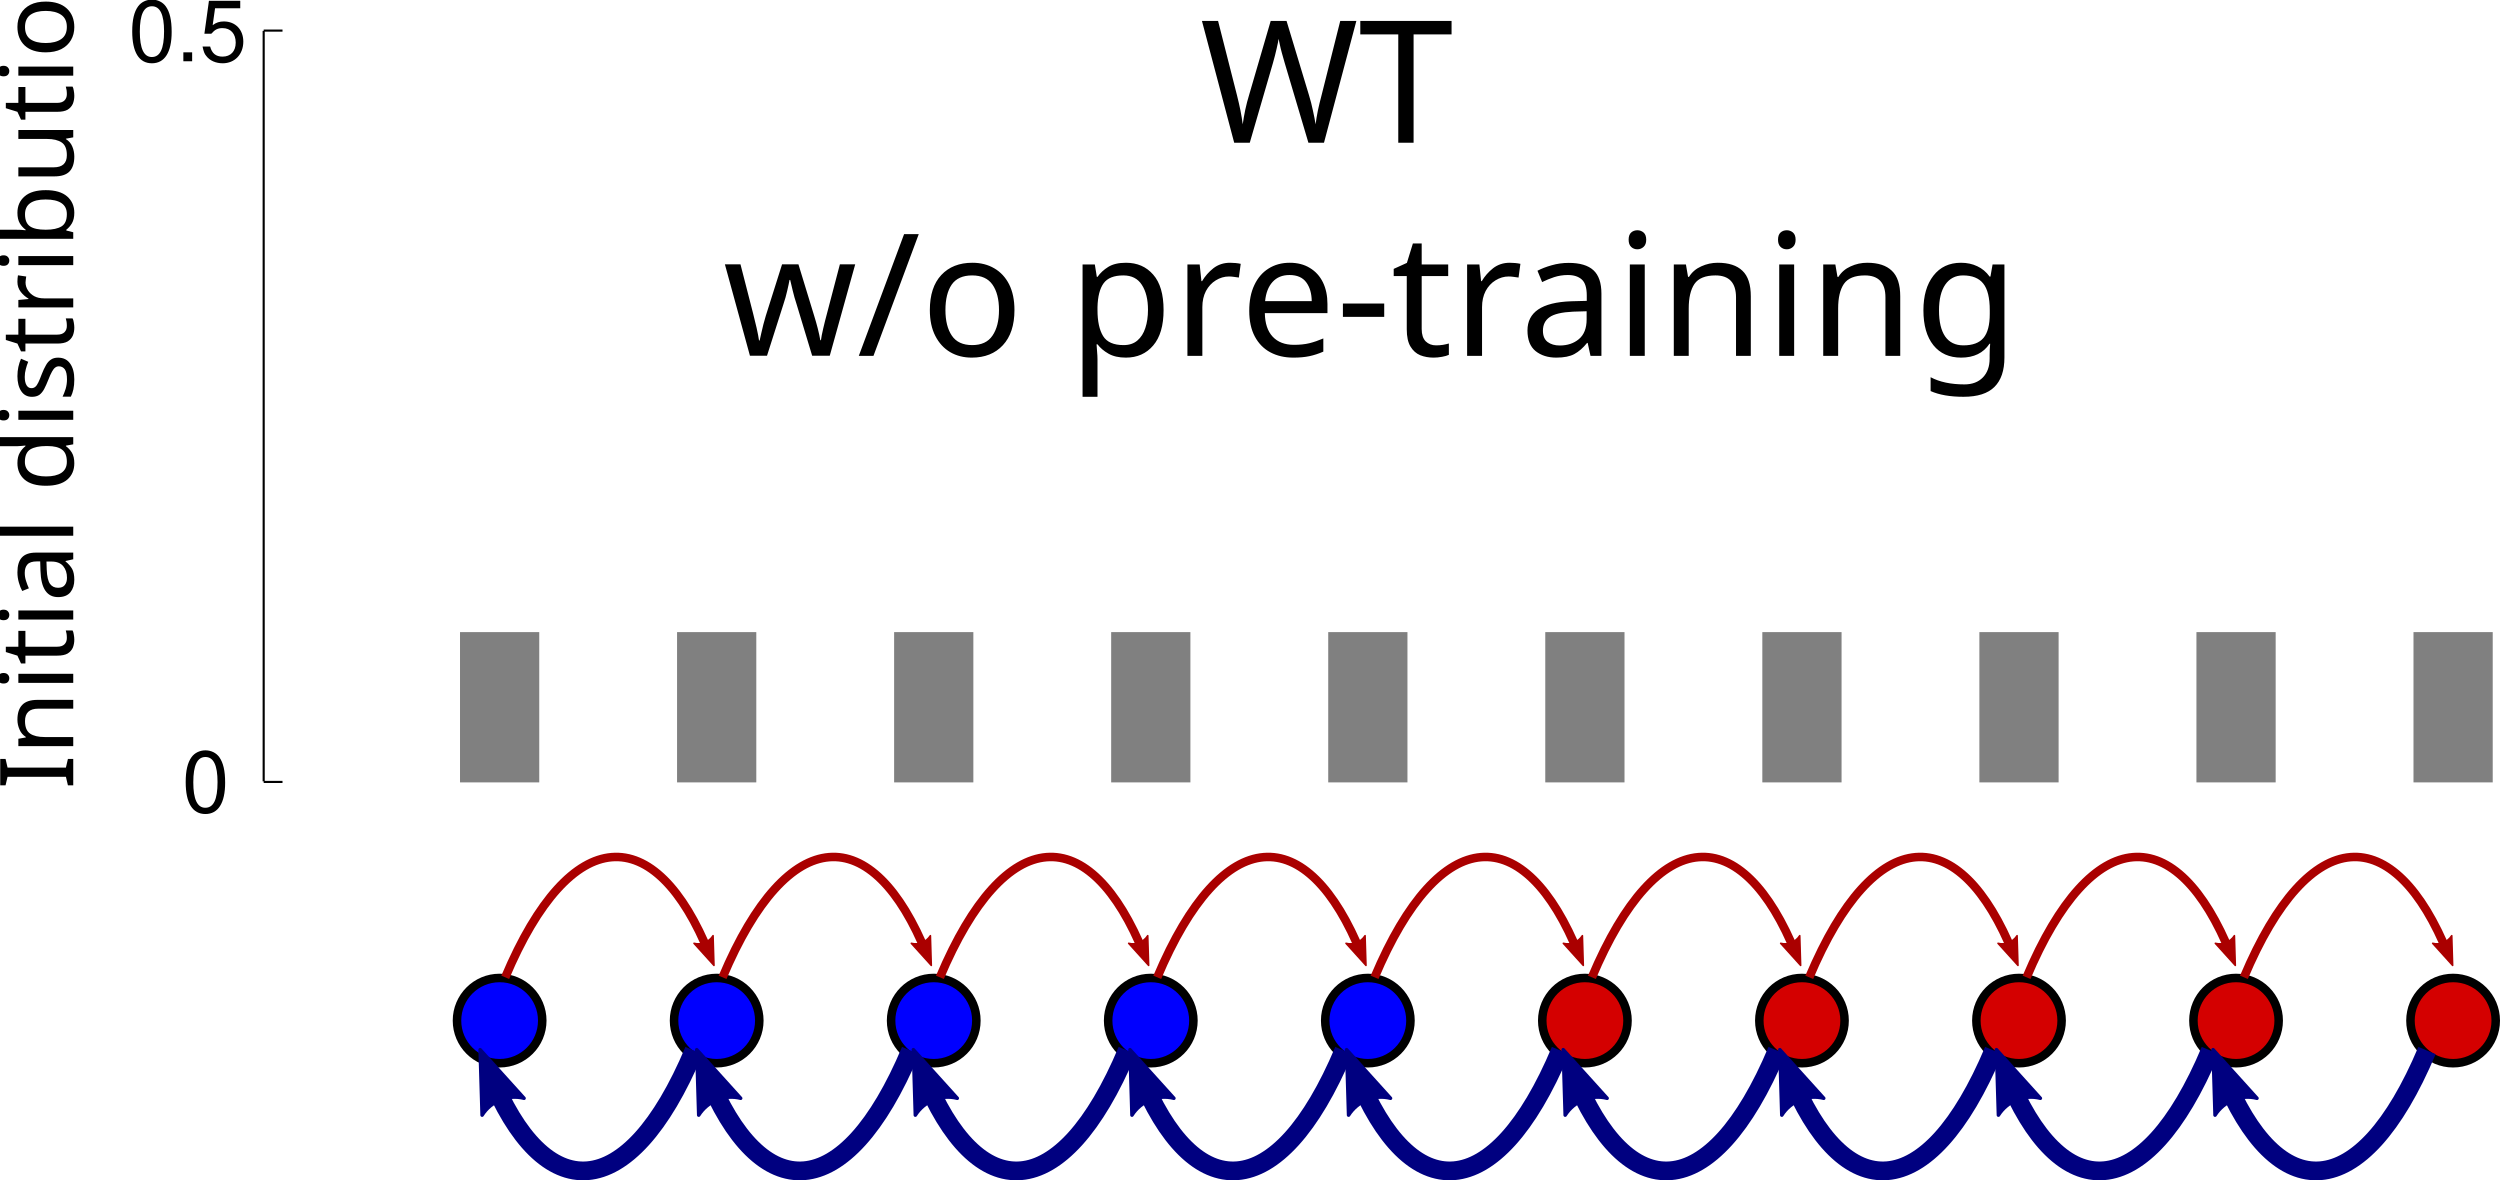
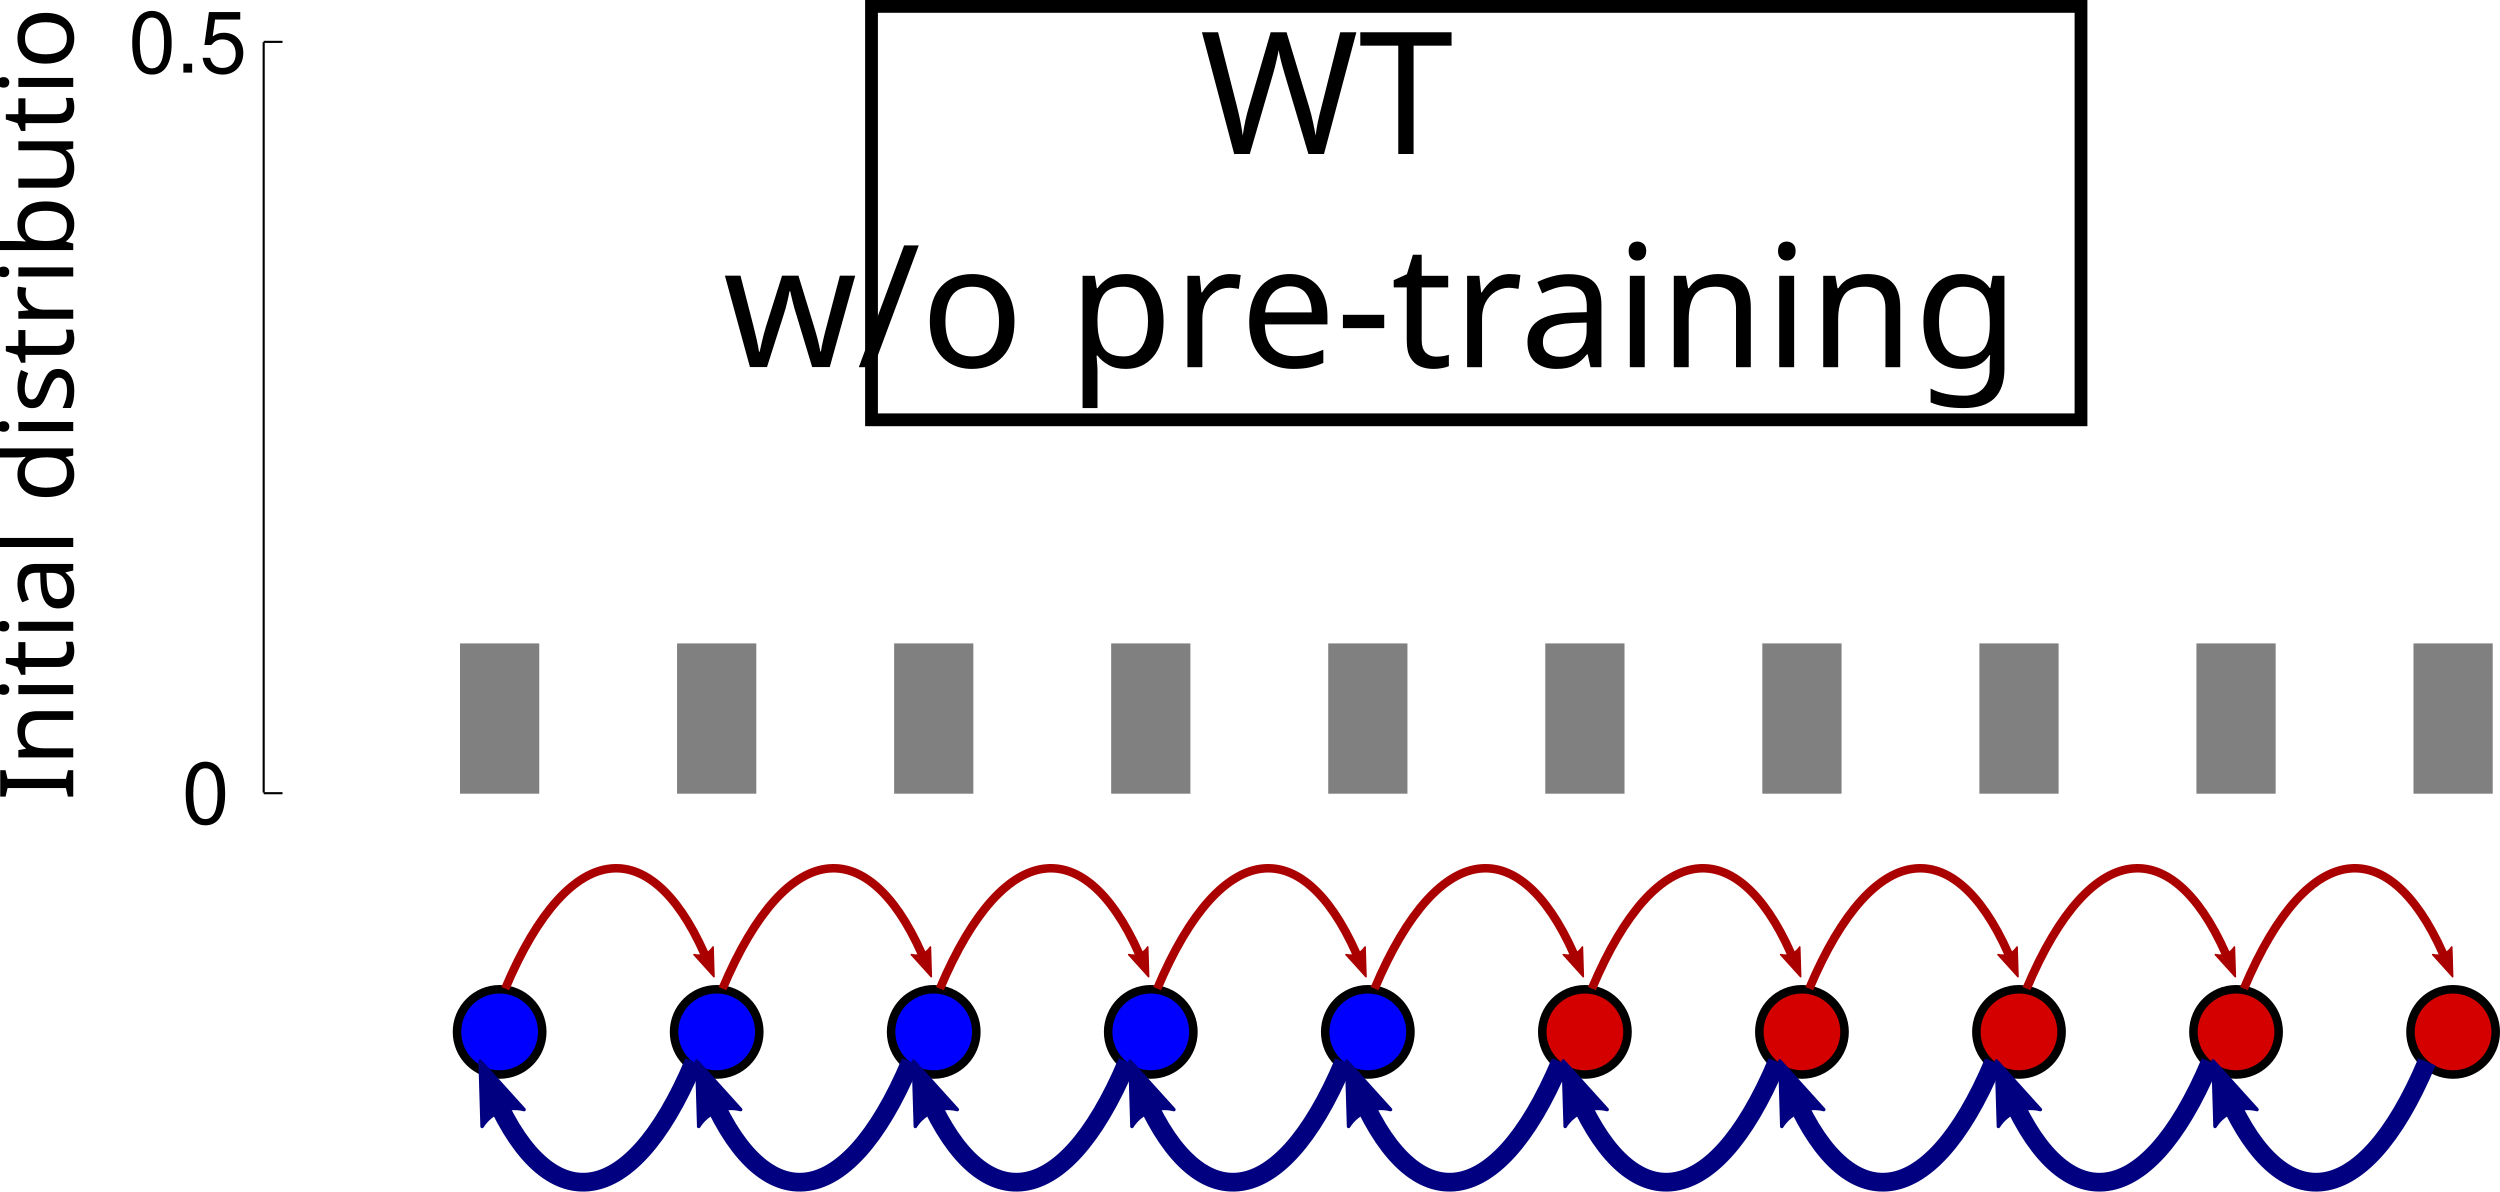
- <svg xmlns="http://www.w3.org/2000/svg" width="293.184" height="138.319" id="svg2" version="1.1">
+ <svg xmlns="http://www.w3.org/2000/svg" width="293.184" height="139.744" id="svg2" version="1.1">
  <defs id="defs4">
    <marker orient="auto" refY="0" refX="0" id="Arrow2Send" style="overflow:visible">
      <path id="path4544" style="font-size:12px;fill-rule:evenodd;stroke-width:0.625;stroke-linejoin:round" d="M 8.719,4.034 -2.207,0.016 8.719,-4.002 c -1.745,2.372 -1.735,5.617 -6e-7,8.035 z" transform="matrix(-0.3,0,0,-0.3,0.69,0)" />
    </marker>
    <marker orient="auto" refY="0" refX="0" id="Arrow2Sstart" style="overflow:visible">
      <path id="path4541" style="font-size:12px;fill-rule:evenodd;stroke-width:0.625;stroke-linejoin:round" d="M 8.719,4.034 -2.207,0.016 8.719,-4.002 c -1.745,2.372 -1.735,5.617 -6e-7,8.035 z" transform="matrix(0.3,0,0,0.3,-0.69,0)" />
    </marker>
    <marker orient="auto" refY="0" refX="0" id="Arrow2Send-4" style="overflow:visible">
      <path id="path4544-5" style="font-size:12px;fill-rule:evenodd;stroke-width:0.625;stroke-linejoin:round" d="M 8.719,4.034 -2.207,0.016 8.719,-4.002 c -1.745,2.372 -1.735,5.617 -6e-7,8.035 z" transform="matrix(-0.3,0,0,-0.3,0.69,0)" />
    </marker>
    <marker orient="auto" refY="0" refX="0" id="Arrow2Send-3" style="overflow:visible">
      <path id="path4544-52" style="font-size:12px;fill-rule:evenodd;stroke-width:0.625;stroke-linejoin:round" d="M 8.719,4.034 -2.207,0.016 8.719,-4.002 c -1.745,2.372 -1.735,5.617 -6e-7,8.035 z" transform="matrix(-0.3,0,0,-0.3,0.69,0)" />
    </marker>
    <marker orient="auto" refY="0" refX="0" id="Arrow2Send-9" style="overflow:visible">
      <path id="path4544-4" style="font-size:12px;fill-rule:evenodd;stroke-width:0.625;stroke-linejoin:round" d="M 8.719,4.034 -2.207,0.016 8.719,-4.002 c -1.745,2.372 -1.735,5.617 -6e-7,8.035 z" transform="matrix(-0.3,0,0,-0.3,0.69,0)" />
    </marker>
    <marker orient="auto" refY="0" refX="0" id="Arrow2Send-0" style="overflow:visible">
      <path id="path4544-59" style="font-size:12px;fill-rule:evenodd;stroke-width:0.625;stroke-linejoin:round" d="M 8.719,4.034 -2.207,0.016 8.719,-4.002 c -1.745,2.372 -1.735,5.617 -6e-7,8.035 z" transform="matrix(-0.3,0,0,-0.3,0.69,0)" />
    </marker>
    <marker orient="auto" refY="0" refX="0" id="Arrow2Send-6" style="overflow:visible">
      <path id="path4544-594" style="font-size:12px;fill-rule:evenodd;stroke-width:0.625;stroke-linejoin:round" d="M 8.719,4.034 -2.207,0.016 8.719,-4.002 c -1.745,2.372 -1.735,5.617 -6e-7,8.035 z" transform="matrix(-0.3,0,0,-0.3,0.69,0)" />
    </marker>
    <marker orient="auto" refY="0" refX="0" id="Arrow2Send-43" style="overflow:visible">
      <path id="path4544-54" style="font-size:12px;fill-rule:evenodd;stroke-width:0.625;stroke-linejoin:round" d="M 8.719,4.034 -2.207,0.016 8.719,-4.002 c -1.745,2.372 -1.735,5.617 -6e-7,8.035 z" transform="matrix(-0.3,0,0,-0.3,0.69,0)" />
    </marker>
    <marker orient="auto" refY="0" refX="0" id="Arrow2Send-41" style="overflow:visible">
      <path id="path4544-6" style="font-size:12px;fill-rule:evenodd;stroke-width:0.625;stroke-linejoin:round" d="M 8.719,4.034 -2.207,0.016 8.719,-4.002 c -1.745,2.372 -1.735,5.617 -6e-7,8.035 z" transform="matrix(-0.3,0,0,-0.3,0.69,0)" />
    </marker>
    <marker orient="auto" refY="0" refX="0" id="Arrow2Send-1" style="overflow:visible">
      <path id="path4544-58" style="font-size:12px;fill-rule:evenodd;stroke-width:0.625;stroke-linejoin:round" d="M 8.719,4.034 -2.207,0.016 8.719,-4.002 c -1.745,2.372 -1.735,5.617 -6e-7,8.035 z" transform="matrix(-0.3,0,0,-0.3,0.69,0)" />
    </marker>
    <marker orient="auto" refY="0" refX="0" id="Arrow2Send-01" style="overflow:visible">
      <path id="path4544-40" style="font-size:12px;fill-rule:evenodd;stroke-width:0.625;stroke-linejoin:round" d="M 8.719,4.034 -2.207,0.016 8.719,-4.002 c -1.745,2.372 -1.735,5.617 -6e-7,8.035 z" transform="matrix(-0.3,0,0,-0.3,0.69,0)" />
    </marker>
    <marker orient="auto" refY="0" refX="0" id="Arrow2Send-91" style="overflow:visible">
      <path id="path4544-7" style="font-size:12px;fill-rule:evenodd;stroke-width:0.625;stroke-linejoin:round" d="M 8.719,4.034 -2.207,0.016 8.719,-4.002 c -1.745,2.372 -1.735,5.617 -6e-7,8.035 z" transform="matrix(-0.3,0,0,-0.3,0.69,0)" />
    </marker>
    <marker orient="auto" refY="0" refX="0" id="Arrow2Send-96" style="overflow:visible">
      <path id="path4544-8" style="font-size:12px;fill-rule:evenodd;stroke-width:0.625;stroke-linejoin:round" d="M 8.719,4.034 -2.207,0.016 8.719,-4.002 c -1.745,2.372 -1.735,5.617 -6e-7,8.035 z" transform="matrix(-0.3,0,0,-0.3,0.69,0)" />
    </marker>
    <marker orient="auto" refY="0" refX="0" id="Arrow2Send-30" style="overflow:visible">
      <path id="path4544-2" style="font-size:12px;fill-rule:evenodd;stroke-width:0.625;stroke-linejoin:round" d="M 8.719,4.034 -2.207,0.016 8.719,-4.002 c -1.745,2.372 -1.735,5.617 -6e-7,8.035 z" transform="matrix(-0.3,0,0,-0.3,0.69,0)" />
    </marker>
    <marker orient="auto" refY="0" refX="0" id="Arrow2Send-92" style="overflow:visible">
      <path id="path4544-24" style="font-size:12px;fill-rule:evenodd;stroke-width:0.625;stroke-linejoin:round" d="M 8.719,4.034 -2.207,0.016 8.719,-4.002 c -1.745,2.372 -1.735,5.617 -6e-7,8.035 z" transform="matrix(-0.3,0,0,-0.3,0.69,0)" />
    </marker>
    <marker orient="auto" refY="0" refX="0" id="Arrow2Send-8" style="overflow:visible">
      <path id="path4544-72" style="font-size:12px;fill-rule:evenodd;stroke-width:0.625;stroke-linejoin:round" d="M 8.719,4.034 -2.207,0.016 8.719,-4.002 c -1.745,2.372 -1.735,5.617 -6e-7,8.035 z" transform="matrix(-0.3,0,0,-0.3,0.69,0)" />
    </marker>
    <marker orient="auto" refY="0" refX="0" id="Arrow2Send-34" style="overflow:visible">
      <path id="path4544-3" style="font-size:12px;fill-rule:evenodd;stroke-width:0.625;stroke-linejoin:round" d="M 8.719,4.034 -2.207,0.016 8.719,-4.002 c -1.745,2.372 -1.735,5.617 -6e-7,8.035 z" transform="matrix(-0.3,0,0,-0.3,0.69,0)" />
    </marker>
    <marker orient="auto" refY="0" refX="0" id="Arrow2Send-32" style="overflow:visible">
      <path id="path4544-76" style="font-size:12px;fill-rule:evenodd;stroke-width:0.625;stroke-linejoin:round" d="M 8.719,4.034 -2.207,0.016 8.719,-4.002 c -1.745,2.372 -1.735,5.617 -6e-7,8.035 z" transform="matrix(-0.3,0,0,-0.3,0.69,0)" />
    </marker>
    <marker orient="auto" refY="0" refX="0" id="Arrow2Send-36" style="overflow:visible">
      <path id="path4544-9" style="font-size:12px;fill-rule:evenodd;stroke-width:0.625;stroke-linejoin:round" d="M 8.719,4.034 -2.207,0.016 8.719,-4.002 c -1.745,2.372 -1.735,5.617 -6e-7,8.035 z" transform="matrix(-0.3,0,0,-0.3,0.69,0)" />
    </marker>
    <marker orient="auto" refY="0" refX="0" id="Arrow2Send-33" style="overflow:visible">
      <path id="path4544-0" style="font-size:12px;fill-rule:evenodd;stroke-width:0.625;stroke-linejoin:round" d="M 8.719,4.034 -2.207,0.016 8.719,-4.002 c -1.745,2.372 -1.735,5.617 -6e-7,8.035 z" transform="matrix(-0.3,0,0,-0.3,0.69,0)" />
    </marker>
    <marker orient="auto" refY="0" refX="0" id="Arrow2SendM" style="overflow:visible">
      <path id="path3097" style="font-size:12px;fill:#aa0000;fill-rule:evenodd;stroke:#aa0000;stroke-width:0.625;stroke-linejoin:round" d="M 8.719,4.034 -2.207,0.016 8.719,-4.002 c -1.745,2.372 -1.735,5.617 -6e-7,8.035 z" transform="matrix(-0.3,0,0,-0.3,0.69,0)" />
    </marker>
    <marker orient="auto" refY="0" refX="0" id="Arrow2Sendg" style="overflow:visible">
      <path id="path3100" style="font-size:12px;fill:#aa0000;fill-rule:evenodd;stroke:#aa0000;stroke-width:0.625;stroke-linejoin:round" d="M 8.719,4.034 -2.207,0.016 8.719,-4.002 c -1.745,2.372 -1.735,5.617 -6e-7,8.035 z" transform="matrix(-0.3,0,0,-0.3,0.69,0)" />
    </marker>
    <marker orient="auto" refY="0" refX="0" id="Arrow2Send3" style="overflow:visible">
      <path id="path3103" style="font-size:12px;fill:#aa0000;fill-rule:evenodd;stroke:#aa0000;stroke-width:0.625;stroke-linejoin:round" d="M 8.719,4.034 -2.207,0.016 8.719,-4.002 c -1.745,2.372 -1.735,5.617 -6e-7,8.035 z" transform="matrix(-0.3,0,0,-0.3,0.69,0)" />
    </marker>
    <marker orient="auto" refY="0" refX="0" id="Arrow2Sends" style="overflow:visible">
      <path id="path3106" style="font-size:12px;fill:#aa0000;fill-rule:evenodd;stroke:#aa0000;stroke-width:0.625;stroke-linejoin:round" d="M 8.719,4.034 -2.207,0.016 8.719,-4.002 c -1.745,2.372 -1.735,5.617 -6e-7,8.035 z" transform="matrix(-0.3,0,0,-0.3,0.69,0)" />
    </marker>
    <marker orient="auto" refY="0" refX="0" id="Arrow2Sendz" style="overflow:visible">
      <path id="path3109" style="font-size:12px;fill:#aa0000;fill-rule:evenodd;stroke:#aa0000;stroke-width:0.625;stroke-linejoin:round" d="M 8.719,4.034 -2.207,0.016 8.719,-4.002 c -1.745,2.372 -1.735,5.617 -6e-7,8.035 z" transform="matrix(-0.3,0,0,-0.3,0.69,0)" />
    </marker>
    <marker orient="auto" refY="0" refX="0" id="Arrow2SendI" style="overflow:visible">
      <path id="path3112" style="font-size:12px;fill:#aa0000;fill-rule:evenodd;stroke:#aa0000;stroke-width:0.625;stroke-linejoin:round" d="M 8.719,4.034 -2.207,0.016 8.719,-4.002 c -1.745,2.372 -1.735,5.617 -6e-7,8.035 z" transform="matrix(-0.3,0,0,-0.3,0.69,0)" />
    </marker>
    <marker orient="auto" refY="0" refX="0" id="Arrow2Send7" style="overflow:visible">
      <path id="path3115" style="font-size:12px;fill:#aa0000;fill-rule:evenodd;stroke:#aa0000;stroke-width:0.625;stroke-linejoin:round" d="M 8.719,4.034 -2.207,0.016 8.719,-4.002 c -1.745,2.372 -1.735,5.617 -6e-7,8.035 z" transform="matrix(-0.3,0,0,-0.3,0.69,0)" />
    </marker>
    <marker orient="auto" refY="0" refX="0" id="Arrow2SendG" style="overflow:visible">
      <path id="path3118" style="font-size:12px;fill:#aa0000;fill-rule:evenodd;stroke:#aa0000;stroke-width:0.625;stroke-linejoin:round" d="M 8.719,4.034 -2.207,0.016 8.719,-4.002 c -1.745,2.372 -1.735,5.617 -6e-7,8.035 z" transform="matrix(-0.3,0,0,-0.3,0.69,0)" />
    </marker>
    <marker orient="auto" refY="0" refX="0" id="Arrow2SendJ" style="overflow:visible">
      <path id="path3121" style="font-size:12px;fill:#aa0000;fill-rule:evenodd;stroke:#aa0000;stroke-width:0.625;stroke-linejoin:round" d="M 8.719,4.034 -2.207,0.016 8.719,-4.002 c -1.745,2.372 -1.735,5.617 -6e-7,8.035 z" transform="matrix(-0.3,0,0,-0.3,0.69,0)" />
    </marker>
    <marker orient="auto" refY="0" refX="0" id="Arrow2Sendzk" style="overflow:visible">
      <path id="path3315" style="font-size:12px;fill:#000080;fill-rule:evenodd;stroke:#000080;stroke-width:0.625;stroke-linejoin:round" d="M 8.719,4.034 -2.207,0.016 8.719,-4.002 c -1.745,2.372 -1.735,5.617 -6e-7,8.035 z" transform="matrix(-0.3,0,0,-0.3,0.69,0)" />
    </marker>
    <marker orient="auto" refY="0" refX="0" id="Arrow2SendD" style="overflow:visible">
      <path id="path3318" style="font-size:12px;fill:#000080;fill-rule:evenodd;stroke:#000080;stroke-width:0.625;stroke-linejoin:round" d="M 8.719,4.034 -2.207,0.016 8.719,-4.002 c -1.745,2.372 -1.735,5.617 -6e-7,8.035 z" transform="matrix(-0.3,0,0,-0.3,0.69,0)" />
    </marker>
    <marker orient="auto" refY="0" refX="0" id="Arrow2SendO" style="overflow:visible">
      <path id="path3321" style="font-size:12px;fill:#000080;fill-rule:evenodd;stroke:#000080;stroke-width:0.625;stroke-linejoin:round" d="M 8.719,4.034 -2.207,0.016 8.719,-4.002 c -1.745,2.372 -1.735,5.617 -6e-7,8.035 z" transform="matrix(-0.3,0,0,-0.3,0.69,0)" />
    </marker>
    <marker orient="auto" refY="0" refX="0" id="Arrow2Sendu" style="overflow:visible">
      <path id="path3324" style="font-size:12px;fill:#000080;fill-rule:evenodd;stroke:#000080;stroke-width:0.625;stroke-linejoin:round" d="M 8.719,4.034 -2.207,0.016 8.719,-4.002 c -1.745,2.372 -1.735,5.617 -6e-7,8.035 z" transform="matrix(-0.3,0,0,-0.3,0.69,0)" />
    </marker>
    <marker orient="auto" refY="0" refX="0" id="Arrow2Sendd" style="overflow:visible">
      <path id="path3327" style="font-size:12px;fill:#000080;fill-rule:evenodd;stroke:#000080;stroke-width:0.625;stroke-linejoin:round" d="M 8.719,4.034 -2.207,0.016 8.719,-4.002 c -1.745,2.372 -1.735,5.617 -6e-7,8.035 z" transform="matrix(-0.3,0,0,-0.3,0.69,0)" />
    </marker>
    <marker orient="auto" refY="0" refX="0" id="Arrow2Send9" style="overflow:visible">
      <path id="path3330" style="font-size:12px;fill:#000080;fill-rule:evenodd;stroke:#000080;stroke-width:0.625;stroke-linejoin:round" d="M 8.719,4.034 -2.207,0.016 8.719,-4.002 c -1.745,2.372 -1.735,5.617 -6e-7,8.035 z" transform="matrix(-0.3,0,0,-0.3,0.69,0)" />
    </marker>
    <marker orient="auto" refY="0" refX="0" id="Arrow2SendI1" style="overflow:visible">
      <path id="path3333" style="font-size:12px;fill:#000080;fill-rule:evenodd;stroke:#000080;stroke-width:0.625;stroke-linejoin:round" d="M 8.719,4.034 -2.207,0.016 8.719,-4.002 c -1.745,2.372 -1.735,5.617 -6e-7,8.035 z" transform="matrix(-0.3,0,0,-0.3,0.69,0)" />
    </marker>
    <marker orient="auto" refY="0" refX="0" id="Arrow2Senda" style="overflow:visible">
      <path id="path3336" style="font-size:12px;fill:#000080;fill-rule:evenodd;stroke:#000080;stroke-width:0.625;stroke-linejoin:round" d="M 8.719,4.034 -2.207,0.016 8.719,-4.002 c -1.745,2.372 -1.735,5.617 -6e-7,8.035 z" transform="matrix(-0.3,0,0,-0.3,0.69,0)" />
    </marker>
    <marker orient="auto" refY="0" refX="0" id="Arrow2SendaN" style="overflow:visible">
      <path id="path3339" style="font-size:12px;fill:#000080;fill-rule:evenodd;stroke:#000080;stroke-width:0.625;stroke-linejoin:round" d="M 8.719,4.034 -2.207,0.016 8.719,-4.002 c -1.745,2.372 -1.735,5.617 -6e-7,8.035 z" transform="matrix(-0.3,0,0,-0.3,0.69,0)" />
    </marker>
  </defs>
-   <g id="layer1" transform="translate(-84.00428,-321.2439)">
+   <g id="layer1" transform="translate(-84.00428,-319.9187)">
    <path transform="matrix(-1,0,0,1,556.6883,93.57143)" style="fill:#d40000;stroke:#000000;stroke-width:1;stroke-linecap:round;stroke-linejoin:round;stroke-miterlimit:4;stroke-dasharray:none;stroke-dashoffset:0" id="path2994-3-2-1" d="m 190,347.362 c 0,2.761 -2.239,5 -5,5 -2.761,0 -5,-2.239 -5,-5 0,-2.761 2.239,-5 5,-5 2.761,0 5,2.239 5,5 z" />
    <path transform="matrix(-1,0,0,1,531.2338,93.57143)" style="fill:#d40000;stroke:#000000;stroke-width:1;stroke-linecap:round;stroke-linejoin:round;stroke-miterlimit:4;stroke-dasharray:none;stroke-dashoffset:0" id="path2994-3-2-7" d="m 190,347.362 c 0,2.761 -2.239,5 -5,5 -2.761,0 -5,-2.239 -5,-5 0,-2.761 2.239,-5 5,-5 2.761,0 5,2.239 5,5 z" />
    <path transform="matrix(-1,0,0,1,480.3247,93.57143)" style="fill:#d40000;stroke:#000000;stroke-width:1;stroke-linecap:round;stroke-linejoin:round;stroke-miterlimit:4;stroke-dasharray:none;stroke-dashoffset:0" id="path2994-3-2-4" d="m 190,347.362 c 0,2.761 -2.239,5 -5,5 -2.761,0 -5,-2.239 -5,-5 0,-2.761 2.239,-5 5,-5 2.761,0 5,2.239 5,5 z" />
    <path transform="matrix(-1,0,0,1,505.7792,93.57143)" style="fill:#d40000;stroke:#000000;stroke-width:1;stroke-linecap:round;stroke-linejoin:round;stroke-miterlimit:4;stroke-dasharray:none;stroke-dashoffset:0" id="path2994-3-2-0" d="m 190,347.362 c 0,2.761 -2.239,5 -5,5 -2.761,0 -5,-2.239 -5,-5 0,-2.761 2.239,-5 5,-5 2.761,0 5,2.239 5,5 z" />
    <path transform="matrix(-1,0,0,1,454.8701,93.57143)" style="fill:#d40000;stroke:#000000;stroke-width:1;stroke-linecap:round;stroke-linejoin:round;stroke-miterlimit:4;stroke-dasharray:none;stroke-dashoffset:0" id="path2994-3-2-9" d="m 190,347.362 c 0,2.761 -2.239,5 -5,5 -2.761,0 -5,-2.239 -5,-5 0,-2.761 2.239,-5 5,-5 2.761,0 5,2.239 5,5 z" />
    <path transform="matrix(-1,0,0,1,327.5974,93.57143)" style="fill:#0000ff;stroke:#000000;stroke-width:1;stroke-linecap:round;stroke-linejoin:round;stroke-miterlimit:4;stroke-dasharray:none;stroke-dashoffset:0" id="path2994-4" d="m 190,347.362 c 0,2.761 -2.239,5 -5,5 -2.761,0 -5,-2.239 -5,-5 0,-2.761 2.239,-5 5,-5 2.761,0 5,2.239 5,5 z" />
    <path transform="matrix(-1,0,0,1,353.0519,93.57143)" style="fill:#0000ff;stroke:#000000;stroke-width:1;stroke-linecap:round;stroke-linejoin:round;stroke-miterlimit:4;stroke-dasharray:none;stroke-dashoffset:0" id="path2994-8" d="m 190,347.362 c 0,2.761 -2.239,5 -5,5 -2.761,0 -5,-2.239 -5,-5 0,-2.761 2.239,-5 5,-5 2.761,0 5,2.239 5,5 z" />
    <path transform="matrix(-1,0,0,1,378.5065,93.57143)" style="fill:#0000ff;stroke:#000000;stroke-width:1;stroke-linecap:round;stroke-linejoin:round;stroke-miterlimit:4;stroke-dasharray:none;stroke-dashoffset:0" id="path2994-82" d="m 190,347.362 c 0,2.761 -2.239,5 -5,5 -2.761,0 -5,-2.239 -5,-5 0,-2.761 2.239,-5 5,-5 2.761,0 5,2.239 5,5 z" />
    <path transform="matrix(-1,0,0,1,403.961,93.57143)" style="fill:#0000ff;stroke:#000000;stroke-width:1;stroke-linecap:round;stroke-linejoin:round;stroke-miterlimit:4;stroke-dasharray:none;stroke-dashoffset:0" id="path2994-45" d="m 190,347.362 c 0,2.761 -2.239,5 -5,5 -2.761,0 -5,-2.239 -5,-5 0,-2.761 2.239,-5 5,-5 2.761,0 5,2.239 5,5 z" />
    <path transform="matrix(-1,0,0,1,429.4156,93.57143)" style="fill:#0000ff;stroke:#000000;stroke-width:1;stroke-linecap:round;stroke-linejoin:round;stroke-miterlimit:4;stroke-dasharray:none;stroke-dashoffset:0" id="path2994-5" d="m 190,347.362 c 0,2.761 -2.239,5 -5,5 -2.761,0 -5,-2.239 -5,-5 0,-2.761 2.239,-5 5,-5 2.761,0 5,2.239 5,5 z" />
    <path style="fill:none;stroke:#aa0000;stroke-width:1;stroke-linecap:butt;stroke-linejoin:miter;stroke-miterlimit:4;stroke-opacity:1;stroke-dasharray:none;marker-end:url(#Arrow2Sendz)" d="m 143.256,435.86 c 7.696,-18.279 17.625,-18.423 23.968,-2.651" id="path5894-5" />
    <path style="fill:none;stroke:#aa0000;stroke-width:1;stroke-linecap:butt;stroke-linejoin:miter;stroke-miterlimit:4;stroke-opacity:1;stroke-dasharray:none;marker-end:url(#Arrow2Sends)" d="m 347.157,435.86 c 7.696,-18.279 17.625,-18.423 23.968,-2.651" id="path5894-5-4" />
    <path style="fill:none;stroke:#aa0000;stroke-width:1;stroke-linecap:butt;stroke-linejoin:miter;stroke-miterlimit:4;stroke-opacity:1;stroke-dasharray:none;marker-end:url(#Arrow2Sendg)" d="m 321.669,435.86 c 7.696,-18.279 17.625,-18.423 23.968,-2.651" id="path5894-5-9" />
    <path style="fill:none;stroke:#aa0000;stroke-width:1;stroke-linecap:butt;stroke-linejoin:miter;stroke-miterlimit:4;stroke-opacity:1;stroke-dasharray:none;marker-end:url(#Arrow2SendJ)" d="m 296.182,435.86 c 7.696,-18.279 17.625,-18.423 23.968,-2.651" id="path5894-5-93" />
    <path style="fill:none;stroke:#aa0000;stroke-width:1;stroke-linecap:butt;stroke-linejoin:miter;stroke-miterlimit:4;stroke-opacity:1;stroke-dasharray:none;marker-end:url(#Arrow2SendG)" d="m 270.694,435.86 c 7.696,-18.279 17.625,-18.423 23.968,-2.651" id="path5894-5-48" />
    <path style="fill:none;stroke:#aa0000;stroke-width:1;stroke-linecap:butt;stroke-linejoin:miter;stroke-miterlimit:4;stroke-opacity:1;stroke-dasharray:none;marker-end:url(#Arrow2SendM)" d="m 245.206,435.86 c 7.696,-18.279 17.625,-18.423 23.968,-2.651" id="path5894-5-8" />
    <path style="fill:none;stroke:#aa0000;stroke-width:1;stroke-linecap:butt;stroke-linejoin:miter;stroke-miterlimit:4;stroke-opacity:1;stroke-dasharray:none;marker-end:url(#Arrow2Send3)" d="m 219.719,435.86 c 7.696,-18.279 17.625,-18.423 23.968,-2.651" id="path5894-5-2" />
    <path style="fill:none;stroke:#aa0000;stroke-width:1;stroke-linecap:butt;stroke-linejoin:miter;stroke-miterlimit:4;stroke-opacity:1;stroke-dasharray:none;marker-end:url(#Arrow2SendI)" d="m 194.231,435.86 c 7.696,-18.279 17.625,-18.423 23.968,-2.651" id="path5894-5-98" />
    <path style="fill:none;stroke:#aa0000;stroke-width:1;stroke-linecap:butt;stroke-linejoin:miter;stroke-miterlimit:4;stroke-opacity:1;stroke-dasharray:none;marker-end:url(#Arrow2Send7)" d="m 168.743,435.86 c 7.696,-18.279 17.625,-18.423 23.968,-2.651" id="path5894-5-49" />
    <path style="fill:none;stroke:#000080;stroke-width:2.2;stroke-linecap:butt;stroke-linejoin:miter;stroke-miterlimit:4;stroke-opacity:1;stroke-dasharray:none;stroke-dashoffset:0;marker-end:url(#Arrow2SendD)" d="m 165.399,444.446 c -7.696,18.279 -17.625,18.423 -23.968,2.651" id="path5894-5-1" />
    <path style="fill:none;stroke:#000080;stroke-width:2.2;stroke-linecap:butt;stroke-linejoin:miter;stroke-miterlimit:4;stroke-opacity:1;stroke-dasharray:none;stroke-dashoffset:0;marker-end:url(#Arrow2Senda)" d="m 368.626,444.446 c -7.696,18.279 -17.625,18.423 -23.968,2.651" id="path5894-5-1-1" />
    <path style="fill:none;stroke:#000080;stroke-width:2.2;stroke-linecap:butt;stroke-linejoin:miter;stroke-miterlimit:4;stroke-opacity:1;stroke-dasharray:none;stroke-dashoffset:0;marker-end:url(#Arrow2Sendd)" d="m 343.223,444.446 c -7.696,18.279 -17.625,18.423 -23.968,2.651" id="path5894-5-1-19" />
    <path style="fill:none;stroke:#000080;stroke-width:2.2;stroke-linecap:butt;stroke-linejoin:miter;stroke-miterlimit:4;stroke-opacity:1;stroke-dasharray:none;stroke-dashoffset:0;marker-end:url(#Arrow2SendI1)" d="m 317.819,444.446 c -7.696,18.279 -17.625,18.423 -23.968,2.651" id="path5894-5-1-0" />
    <path style="fill:none;stroke:#000080;stroke-width:2.2;stroke-linecap:butt;stroke-linejoin:miter;stroke-miterlimit:4;stroke-opacity:1;stroke-dasharray:none;stroke-dashoffset:0;marker-end:url(#Arrow2SendO)" d="m 292.416,444.446 c -7.696,18.279 -17.625,18.423 -23.968,2.651" id="path5894-5-1-8" />
    <path style="fill:none;stroke:#000080;stroke-width:2.2;stroke-linecap:butt;stroke-linejoin:miter;stroke-miterlimit:4;stroke-opacity:1;stroke-dasharray:none;stroke-dashoffset:0;marker-end:url(#Arrow2Sendu)" d="m 267.013,444.446 c -7.696,18.279 -17.625,18.423 -23.968,2.651" id="path5894-5-1-9" />
    <path style="fill:none;stroke:#000080;stroke-width:2.2;stroke-linecap:butt;stroke-linejoin:miter;stroke-miterlimit:4;stroke-opacity:1;stroke-dasharray:none;stroke-dashoffset:0;marker-end:url(#Arrow2Sendzk)" d="m 241.609,444.446 c -7.696,18.279 -17.625,18.423 -23.968,2.651" id="path5894-5-1-95" />
    <path style="fill:none;stroke:#000080;stroke-width:2.2;stroke-linecap:butt;stroke-linejoin:miter;stroke-miterlimit:4;stroke-opacity:1;stroke-dasharray:none;stroke-dashoffset:0;marker-end:url(#Arrow2Send9)" d="m 216.206,444.446 c -7.696,18.279 -17.625,18.423 -23.968,2.651" id="path5894-5-1-191" />
    <path style="fill:none;stroke:#000080;stroke-width:2.2;stroke-linecap:butt;stroke-linejoin:miter;stroke-miterlimit:4;stroke-opacity:1;stroke-dasharray:none;stroke-dashoffset:0;marker-end:url(#Arrow2SendaN)" d="m 190.802,444.446 c -7.696,18.279 -17.625,18.423 -23.968,2.651" id="path5894-5-1-15" />
    <g transform="matrix(1,0,0,-1,96.84421,425.3064)" id="g144">
      <text id="text146" transform="matrix(1,0,0,-1,8.5,8.8332)">
        <tspan id="tspan148" y="0" x="0" style="font-size:10px;font-variant:normal;font-weight:normal;writing-mode:lr-tb;fill:#000000;fill-opacity:1;fill-rule:nonzero;stroke:none;font-family:Helvetica;-inkscape-font-specification:Helvetica">0</tspan>
      </text>
    </g>
    <path id="path150" style="fill:none;stroke:#000000;stroke-width:0.25;stroke-linecap:butt;stroke-linejoin:round;stroke-miterlimit:10;stroke-opacity:1;stroke-dasharray:none" d="m 114.927,324.832 2.208,0" />
    <g transform="matrix(1,0,0,-1,98.90628,513.3483)" id="g154">
      <text id="text156" transform="matrix(1,0,0,-1,0.166797,184.917)">
        <tspan id="tspan158" y="0" x="0 5.56 8.34" style="font-size:10px;font-variant:normal;font-weight:normal;writing-mode:lr-tb;fill:#000000;fill-opacity:1;fill-rule:nonzero;stroke:none;font-family:Helvetica;-inkscape-font-specification:Helvetica">0.5</tspan>
      </text>
    </g>
    <path id="path176" style="fill:none;stroke:#000000;stroke-width:0.25;stroke-linecap:butt;stroke-linejoin:round;stroke-miterlimit:10;stroke-opacity:1;stroke-dasharray:none" d="m 114.927,412.873 0,-88.012" />
    <text xml:space="preserve" style="font-size:40px;font-style:normal;font-weight:normal;line-height:125%;letter-spacing:0px;word-spacing:0px;fill:#000000;fill-opacity:1;stroke:none;font-family:Sans" x="-413.823" y="92.594" id="text3123" transform="matrix(0,-1,1,0,0,0)">
      <tspan id="tspan3125" x="-413.823" y="92.594" style="font-size:12px">Initial distribution</tspan>
    </text>
    <path id="path150-1" style="fill:none;stroke:#000000;stroke-width:0.25;stroke-linecap:butt;stroke-linejoin:round;stroke-miterlimit:10;stroke-opacity:1;stroke-dasharray:none" d="m 114.927,412.941 2.208,0" />
    <g id="g3112">
      <path d="m 137.952,412.998 9.292,0 0,-17.625 -9.292,0 0,17.625 z" style="fill:#808080;fill-opacity:1;fill-rule:evenodd;stroke:none" id="path186" />
      <path d="m 163.406,412.998 9.292,0 0,-17.625 -9.292,0 0,17.625 z" style="fill:#808080;fill-opacity:1;fill-rule:evenodd;stroke:none" id="path190" />
      <path d="m 188.861,412.998 9.292,0 0,-17.625 -9.292,0 0,17.625 z" style="fill:#808080;fill-opacity:1;fill-rule:evenodd;stroke:none" id="path194" />
      <path d="m 214.315,412.998 9.292,0 0,-17.625 -9.292,0 0,17.625 z" style="fill:#808080;fill-opacity:1;fill-rule:evenodd;stroke:none" id="path198" />
      <path d="m 239.77,412.998 9.292,0 0,-17.625 -9.292,0 0,17.625 z" style="fill:#808080;fill-opacity:1;fill-rule:evenodd;stroke:none" id="path202" />
      <path d="m 265.224,412.998 9.292,0 0,-17.625 -9.292,0 0,17.625 z" style="fill:#808080;fill-opacity:1;fill-rule:evenodd;stroke:none" id="path206" />
      <path d="m 290.679,412.998 9.292,0 0,-17.625 -9.292,0 0,17.625 z" style="fill:#808080;fill-opacity:1;fill-rule:evenodd;stroke:none" id="path210" />
      <path d="m 316.133,412.998 9.292,0 0,-17.625 -9.292,0 0,17.625 z" style="fill:#808080;fill-opacity:1;fill-rule:evenodd;stroke:none" id="path214" />
      <path d="m 341.588,412.998 9.292,0 0,-17.625 -9.292,0 0,17.625 z" style="fill:#808080;fill-opacity:1;fill-rule:evenodd;stroke:none" id="path218" />
      <path d="m 367.043,412.998 9.292,0 0,-17.625 -9.292,0 0,17.625 z" style="fill:#808080;fill-opacity:1;fill-rule:evenodd;stroke:none" id="path222" />
    </g>
    <text xml:space="preserve" style="font-size:20px;font-style:normal;font-weight:normal;text-align:center;line-height:125%;letter-spacing:0px;word-spacing:0px;text-anchor:middle;fill:#000000;fill-opacity:1;stroke:none;font-family:Sans" x="257.787" y="337.981" id="text2993">
      <tspan id="tspan2995" x="257.787" y="337.981">WT</tspan>
      <tspan x="257.787" y="362.981" id="tspan2997">w/o pre-training</tspan>
    </text>
+     <rect style="fill:none;stroke:#000000;stroke-width:1.5;stroke-linecap:butt;stroke-miterlimit:4;stroke-dasharray:none;stroke-dashoffset:0" id="rect3113" width="141.842" height="48.482" x="102.205" y="-0.575" transform="translate(84.00428,321.2439)" />
  </g>
</svg>
